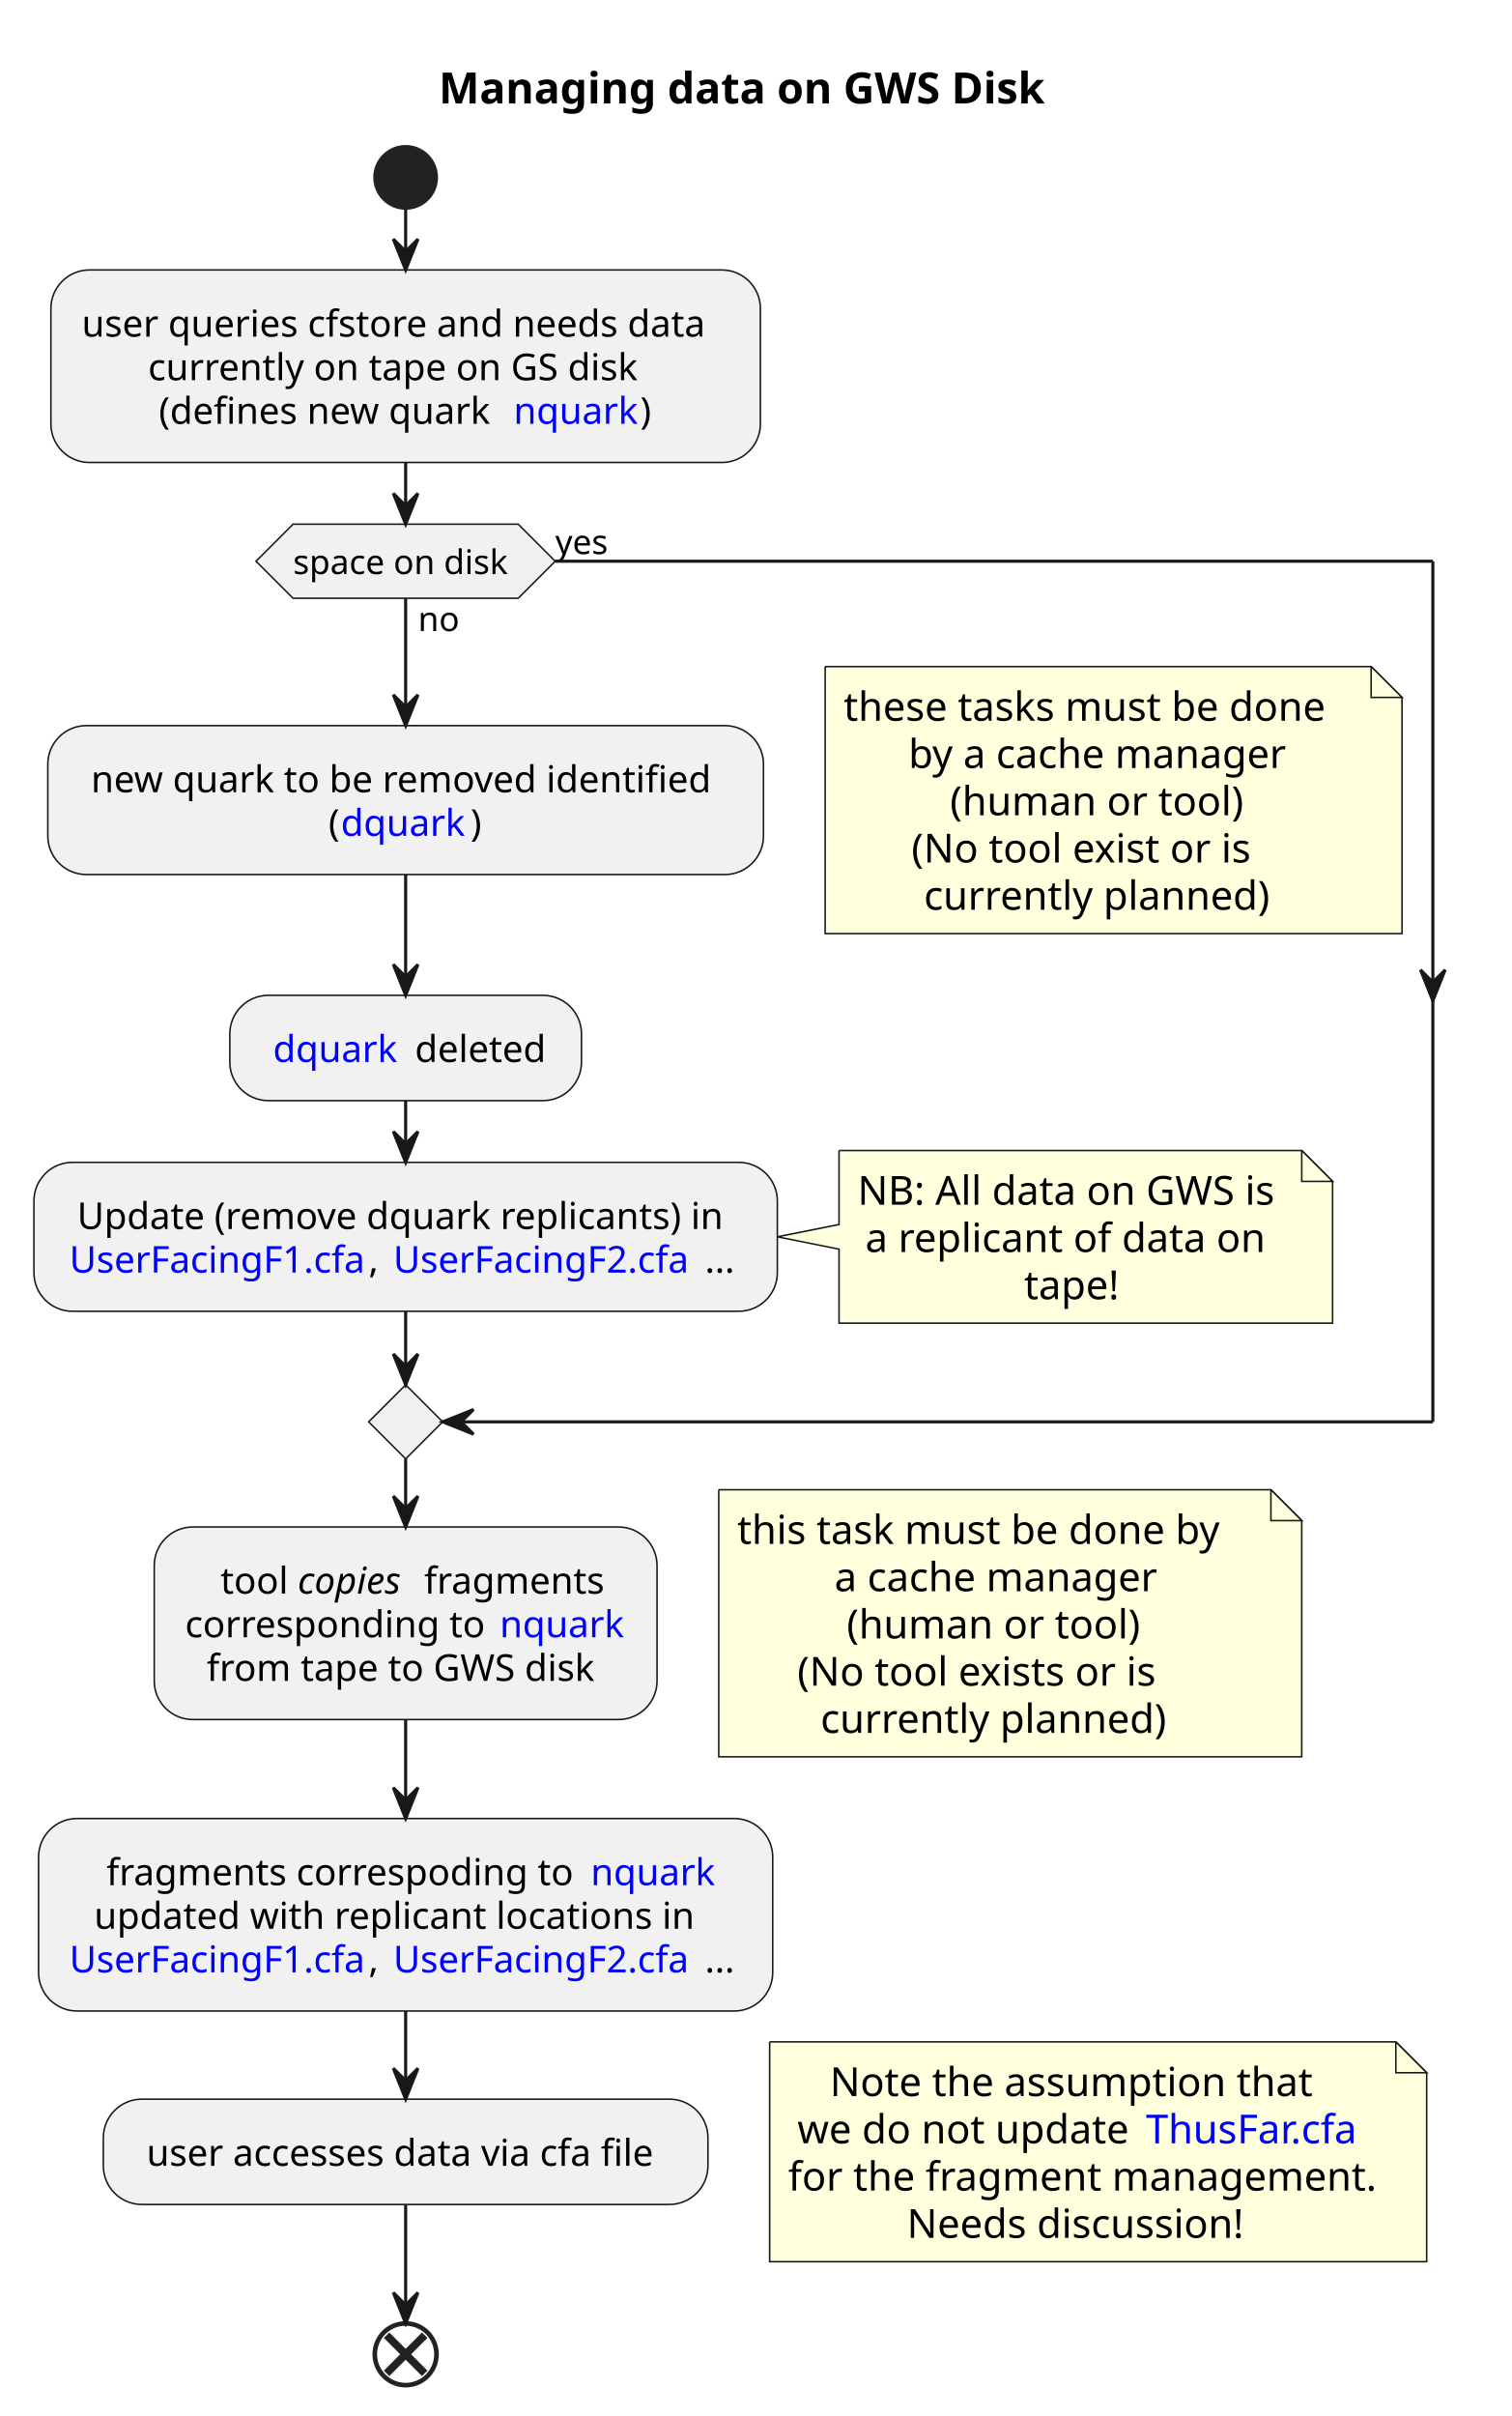
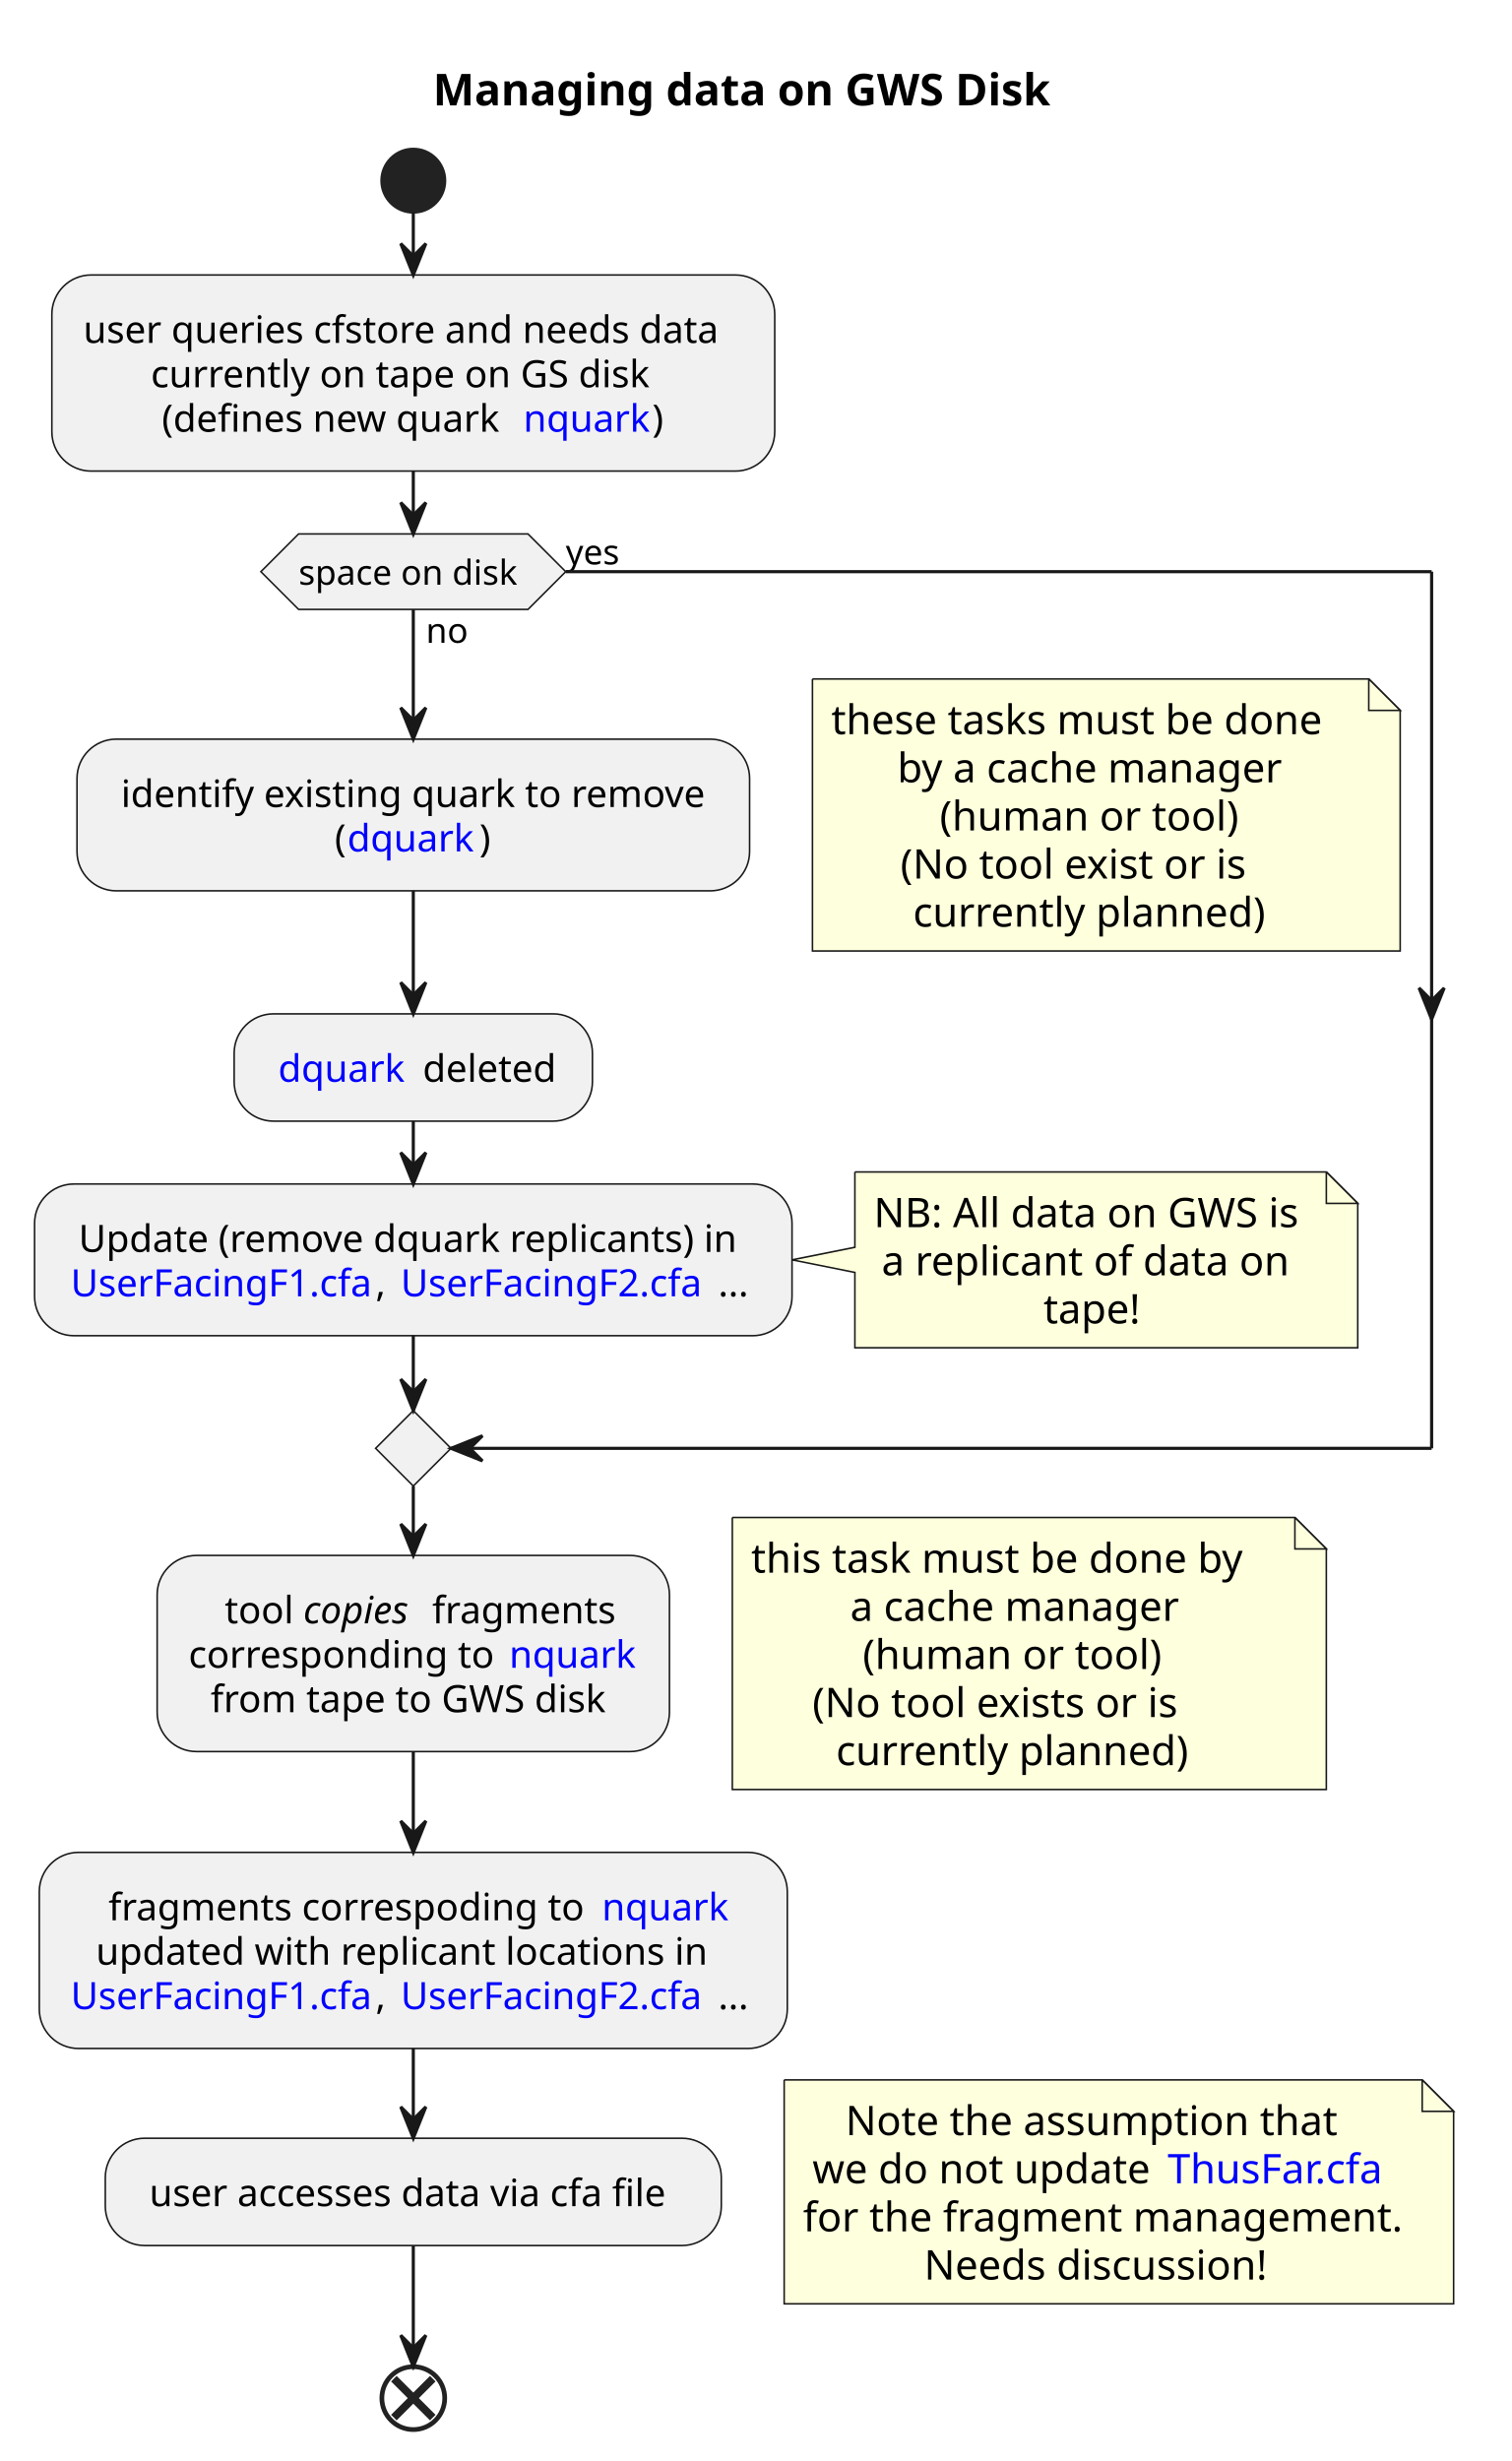
- <svg xmlns="http://www.w3.org/2000/svg" contentStyleType="text/css" height="783px" preserveAspectRatio="none" style="width:490px;height:783px;background:#FFFFFF;" version="1.1" viewBox="0 0 490 783" width="490px" zoomAndPan="magnify">
+ <svg xmlns="http://www.w3.org/2000/svg" contentStyleType="text/css" height="783px" preserveAspectRatio="none" style="width:481px;height:783px;background:#FFFFFF;" version="1.1" viewBox="0 0 481 783" width="481px" zoomAndPan="magnify">
  <defs />
  <g>
-     <text fill="#000000" font-family="sans-serif" font-size="14" font-weight="bold" lengthAdjust="spacing" textLength="203" x="142.25" y="33.535">Managing data on GWS Disk</text>
+     <text fill="#000000" font-family="sans-serif" font-size="14" font-weight="bold" lengthAdjust="spacing" textLength="203" x="137.75" y="33.535">Managing data on GWS Disk</text>
    <ellipse cx="131.5" cy="57.488" fill="#222222" rx="10" ry="10" style="stroke:#222222;stroke-width:1.0;" />
    <rect fill="#F1F1F1" height="62.398" rx="12.5" ry="12.5" style="stroke:#181818;stroke-width:0.5;" width="230" x="16.5" y="87.488" />
    <text fill="#000000" font-family="sans-serif" font-size="12" lengthAdjust="spacing" textLength="210" x="26.5" y="109.09">user queries cfstore and needs data</text>
    <text fill="#000000" font-family="sans-serif" font-size="12" lengthAdjust="spacing" textLength="163" x="48" y="123.223">currently on tape on GS disk</text>
    <text fill="#000000" font-family="sans-serif" font-size="12" lengthAdjust="spacing" textLength="111" x="51.5" y="137.356">(defines new quark</text>
    <text fill="#0000FF" font-family="sans-serif" font-size="12" lengthAdjust="spacing" textLength="41" x="166.5" y="137.356">nquark</text>
    <text fill="#000000" font-family="sans-serif" font-size="12" lengthAdjust="spacing" textLength="4" x="207.5" y="137.356">)</text>
-     <path d="M267.5,216.022 L267.5,302.574 L454.5,302.574 L454.5,226.022 L444.5,216.022 L267.5,216.022 " fill="#FEFFDD" style="stroke:#181818;stroke-width:0.5;" />
-     <path d="M444.5,216.022 L444.5,226.022 L454.5,226.022 L444.5,216.022 " fill="#FEFFDD" style="stroke:#181818;stroke-width:0.5;" />
-     <text fill="#000000" font-family="sans-serif" font-size="13" lengthAdjust="spacing" textLength="162" x="273.5" y="233.59">these tasks must be done</text>
-     <text fill="#000000" font-family="sans-serif" font-size="13" lengthAdjust="spacing" textLength="124" x="294.5" y="248.9">by a cache manager</text>
-     <text fill="#000000" font-family="sans-serif" font-size="13" lengthAdjust="spacing" textLength="97" x="308" y="264.211">(human or tool)</text>
-     <text fill="#000000" font-family="sans-serif" font-size="13" lengthAdjust="spacing" textLength="118" x="295.5" y="279.522">(No tool exist or is</text>
-     <text fill="#000000" font-family="sans-serif" font-size="13" lengthAdjust="spacing" textLength="114" x="299.5" y="294.832">currently planned)</text>
-     <rect fill="#F1F1F1" height="48.266" rx="12.5" ry="12.5" style="stroke:#181818;stroke-width:0.5;" width="232" x="15.5" y="235.165" />
-     <text fill="#000000" font-family="sans-serif" font-size="12" lengthAdjust="spacing" textLength="208" x="29.5" y="256.767">new quark to be removed identified</text>
+     <path d="M258.5,216.022 L258.5,302.574 L445.5,302.574 L445.5,226.022 L435.5,216.022 L258.5,216.022 " fill="#FEFFDD" style="stroke:#181818;stroke-width:0.5;" />
+     <path d="M435.5,216.022 L435.5,226.022 L445.5,226.022 L435.5,216.022 " fill="#FEFFDD" style="stroke:#181818;stroke-width:0.5;" />
+     <text fill="#000000" font-family="sans-serif" font-size="13" lengthAdjust="spacing" textLength="162" x="264.5" y="233.59">these tasks must be done</text>
+     <text fill="#000000" font-family="sans-serif" font-size="13" lengthAdjust="spacing" textLength="124" x="285.5" y="248.9">by a cache manager</text>
+     <text fill="#000000" font-family="sans-serif" font-size="13" lengthAdjust="spacing" textLength="97" x="299" y="264.211">(human or tool)</text>
+     <text fill="#000000" font-family="sans-serif" font-size="13" lengthAdjust="spacing" textLength="118" x="286.5" y="279.522">(No tool exist or is</text>
+     <text fill="#000000" font-family="sans-serif" font-size="13" lengthAdjust="spacing" textLength="114" x="290.5" y="294.832">currently planned)</text>
+     <rect fill="#F1F1F1" height="48.266" rx="12.5" ry="12.5" style="stroke:#181818;stroke-width:0.5;" width="214" x="24.5" y="235.165" />
+     <text fill="#000000" font-family="sans-serif" font-size="12" lengthAdjust="spacing" textLength="190" x="38.5" y="256.767">identify existing quark to remove</text>
    <text fill="#000000" font-family="sans-serif" font-size="12" lengthAdjust="spacing" textLength="4" x="106.5" y="270.899">(</text>
    <text fill="#0000FF" font-family="sans-serif" font-size="12" lengthAdjust="spacing" textLength="42" x="110.5" y="270.899">dquark</text>
    <text fill="#000000" font-family="sans-serif" font-size="12" lengthAdjust="spacing" textLength="4" x="152.5" y="270.899">)</text>
    <rect fill="#F1F1F1" height="34.133" rx="12.5" ry="12.5" style="stroke:#181818;stroke-width:0.5;" width="114" x="74.5" y="322.574" />
    <text fill="#000000" font-family="sans-serif" font-size="12" lengthAdjust="spacing" textLength="4" x="84.5" y="344.176"> </text>
    <text fill="#0000FF" font-family="sans-serif" font-size="12" lengthAdjust="spacing" textLength="42" x="88.5" y="344.176">dquark</text>
    <text fill="#000000" font-family="sans-serif" font-size="12" lengthAdjust="spacing" textLength="44" x="134.5" y="344.176">deleted</text>
    <path d="M272,372.874 L272,396.84 L252,400.84 L272,404.84 L272,428.806 A0,0 0 0 0 272,428.806 L432,428.806 A0,0 0 0 0 432,428.806 L432,382.874 L422,372.874 L272,372.874 A0,0 0 0 0 272,372.874 " fill="#FEFFDD" style="stroke:#181818;stroke-width:0.5;" />
    <path d="M422,372.874 L422,382.874 L432,382.874 L422,372.874 " fill="#FEFFDD" style="stroke:#181818;stroke-width:0.5;" />
    <text fill="#000000" font-family="sans-serif" font-size="13" lengthAdjust="spacing" textLength="139" x="278" y="390.442">NB: All data on GWS is</text>
    <text fill="#000000" font-family="sans-serif" font-size="13" lengthAdjust="spacing" textLength="134" x="280.5" y="405.753">a replicant of data on</text>
    <text fill="#000000" font-family="sans-serif" font-size="13" lengthAdjust="spacing" textLength="31" x="332" y="421.063">tape!</text>
    <rect fill="#F1F1F1" height="48.266" rx="12.5" ry="12.5" style="stroke:#181818;stroke-width:0.5;" width="241" x="11" y="376.707" />
    <text fill="#000000" font-family="sans-serif" font-size="12" lengthAdjust="spacing" textLength="217" x="25" y="398.309">Update (remove dquark replicants) in</text>
    <text fill="#0000FF" font-family="sans-serif" font-size="12" lengthAdjust="spacing" textLength="97" x="22.5" y="412.441">UserFacingF1.cfa</text>
    <text fill="#000000" font-family="sans-serif" font-size="12" lengthAdjust="spacing" textLength="4" x="119.5" y="412.441">,</text>
    <text fill="#0000FF" font-family="sans-serif" font-size="12" lengthAdjust="spacing" textLength="97" x="127.5" y="412.441">UserFacingF2.cfa</text>
    <text fill="#000000" font-family="sans-serif" font-size="12" lengthAdjust="spacing" textLength="12" x="228.5" y="412.441">...</text>
    <polygon fill="#F1F1F1" points="95,169.887,168,169.887,180,181.887,168,193.887,95,193.887,83,181.887,95,169.887" style="stroke:#181818;stroke-width:0.5;" />
    <text fill="#000000" font-family="sans-serif" font-size="11" lengthAdjust="spacing" textLength="14" x="135.5" y="204.522">no</text>
    <text fill="#000000" font-family="sans-serif" font-size="11" lengthAdjust="spacing" textLength="73" x="95" y="186.044">space on disk</text>
    <text fill="#000000" font-family="sans-serif" font-size="11" lengthAdjust="spacing" textLength="18" x="180" y="179.566">yes</text>
    <polygon fill="#F1F1F1" points="131.5,448.806,143.5,460.806,131.5,472.806,119.5,460.806,131.5,448.806" style="stroke:#181818;stroke-width:0.5;" />
    <path d="M233,482.806 L233,569.358 L422,569.358 L422,492.806 L412,482.806 L233,482.806 " fill="#FEFFDD" style="stroke:#181818;stroke-width:0.5;" />
    <path d="M412,482.806 L412,492.806 L422,492.806 L412,482.806 " fill="#FEFFDD" style="stroke:#181818;stroke-width:0.5;" />
    <text fill="#000000" font-family="sans-serif" font-size="13" lengthAdjust="spacing" textLength="164" x="239" y="500.374">this task must be done by</text>
    <text fill="#000000" font-family="sans-serif" font-size="13" lengthAdjust="spacing" textLength="105" x="270.5" y="515.685">a cache manager</text>
    <text fill="#000000" font-family="sans-serif" font-size="13" lengthAdjust="spacing" textLength="97" x="274.5" y="530.995">(human or tool)</text>
    <text fill="#000000" font-family="sans-serif" font-size="13" lengthAdjust="spacing" textLength="125" x="258.5" y="546.306">(No tool exists or is</text>
    <text fill="#000000" font-family="sans-serif" font-size="13" lengthAdjust="spacing" textLength="114" x="266" y="561.616">currently planned)</text>
    <rect fill="#F1F1F1" height="62.398" rx="12.5" ry="12.5" style="stroke:#181818;stroke-width:0.5;" width="163" x="50" y="494.883" />
    <text fill="#000000" font-family="sans-serif" font-size="12" lengthAdjust="spacing" textLength="21" x="71.5" y="516.484">tool</text>
    <text fill="#000000" font-family="sans-serif" font-size="12" font-style="italic" lengthAdjust="spacing" textLength="37" x="96.5" y="516.484">copies</text>
    <text fill="#000000" font-family="sans-serif" font-size="12" lengthAdjust="spacing" textLength="58" x="137.5" y="516.484">fragments</text>
    <text fill="#000000" font-family="sans-serif" font-size="12" lengthAdjust="spacing" textLength="98" x="60" y="530.617">corresponding to</text>
    <text fill="#0000FF" font-family="sans-serif" font-size="12" lengthAdjust="spacing" textLength="41" x="162" y="530.617">nquark</text>
    <text fill="#000000" font-family="sans-serif" font-size="12" lengthAdjust="spacing" textLength="129" x="67" y="544.75">from tape to GWS disk</text>
    <rect fill="#F1F1F1" height="62.398" rx="12.5" ry="12.5" style="stroke:#181818;stroke-width:0.5;" width="238" x="12.5" y="589.358" />
    <text fill="#000000" font-family="sans-serif" font-size="12" lengthAdjust="spacing" textLength="153" x="34.5" y="610.96">fragments correspoding to</text>
    <text fill="#0000FF" font-family="sans-serif" font-size="12" lengthAdjust="spacing" textLength="41" x="191.5" y="610.96">nquark</text>
    <text fill="#000000" font-family="sans-serif" font-size="12" lengthAdjust="spacing" textLength="198" x="30.5" y="625.093">updated with replicant locations in</text>
    <text fill="#0000FF" font-family="sans-serif" font-size="12" lengthAdjust="spacing" textLength="97" x="22.5" y="639.226">UserFacingF1.cfa</text>
    <text fill="#000000" font-family="sans-serif" font-size="12" lengthAdjust="spacing" textLength="4" x="119.5" y="639.226">,</text>
    <text fill="#0000FF" font-family="sans-serif" font-size="12" lengthAdjust="spacing" textLength="97" x="127.5" y="639.226">UserFacingF2.cfa</text>
    <text fill="#000000" font-family="sans-serif" font-size="12" lengthAdjust="spacing" textLength="12" x="228.5" y="639.226">...</text>
    <path d="M249.5,661.757 L249.5,732.999 L462.5,732.999 L462.5,671.757 L452.5,661.757 L249.5,661.757 " fill="#FEFFDD" style="stroke:#181818;stroke-width:0.5;" />
    <path d="M452.5,661.757 L452.5,671.757 L462.5,671.757 L452.5,661.757 " fill="#FEFFDD" style="stroke:#181818;stroke-width:0.5;" />
    <text fill="#000000" font-family="sans-serif" font-size="13" lengthAdjust="spacing" textLength="161" x="269" y="679.325">Note the assumption that</text>
    <text fill="#000000" font-family="sans-serif" font-size="13" lengthAdjust="spacing" textLength="109" x="258.5" y="694.636">we do not update</text>
    <text fill="#0000FF" font-family="sans-serif" font-size="13" lengthAdjust="spacing" textLength="73" x="371.5" y="694.636">ThusFar.cfa</text>
    <text fill="#000000" font-family="sans-serif" font-size="13" lengthAdjust="spacing" textLength="192" x="255.5" y="709.946">for the fragment management.</text>
    <text fill="#000000" font-family="sans-serif" font-size="13" lengthAdjust="spacing" textLength="115" x="294" y="725.257">Needs discussion!</text>
    <rect fill="#F1F1F1" height="34.133" rx="12.5" ry="12.5" style="stroke:#181818;stroke-width:0.5;" width="196" x="33.5" y="680.312" />
    <text fill="#000000" font-family="sans-serif" font-size="12" lengthAdjust="spacing" textLength="172" x="47.5" y="701.913">user accesses data via cfa file</text>
    <ellipse cx="131.5" cy="762.999" fill="none" rx="10" ry="10" style="stroke:#222222;stroke-width:1.5;" />
    <line style="stroke:#222222;stroke-width:2.5;" x1="125.313" x2="137.687" y1="756.812" y2="769.186" />
    <line style="stroke:#222222;stroke-width:2.5;" x1="137.687" x2="125.313" y1="756.812" y2="769.186" />
    <line style="stroke:#181818;stroke-width:1.0;" x1="131.5" x2="131.5" y1="67.488" y2="87.488" />
    <polygon fill="#181818" points="127.5,77.488,131.5,87.488,135.5,77.488,131.5,81.488" style="stroke:#181818;stroke-width:1.0;" />
    <line style="stroke:#181818;stroke-width:1.0;" x1="131.5" x2="131.5" y1="283.431" y2="322.574" />
    <polygon fill="#181818" points="127.5,312.574,131.5,322.574,135.5,312.574,131.5,316.574" style="stroke:#181818;stroke-width:1.0;" />
    <line style="stroke:#181818;stroke-width:1.0;" x1="131.5" x2="131.5" y1="356.707" y2="376.707" />
    <polygon fill="#181818" points="127.5,366.707,131.5,376.707,135.5,366.707,131.5,370.707" style="stroke:#181818;stroke-width:1.0;" />
    <line style="stroke:#181818;stroke-width:1.0;" x1="131.5" x2="131.5" y1="193.887" y2="235.165" />
    <polygon fill="#181818" points="127.5,225.165,131.5,235.165,135.5,225.165,131.5,229.165" style="stroke:#181818;stroke-width:1.0;" />
-     <line style="stroke:#181818;stroke-width:1.0;" x1="180" x2="464.5" y1="181.887" y2="181.887" />
-     <polygon fill="#181818" points="460.5,314.33,464.5,324.33,468.5,314.33,464.5,318.33" style="stroke:#181818;stroke-width:1.0;" />
-     <line style="stroke:#181818;stroke-width:1.0;" x1="464.5" x2="464.5" y1="181.887" y2="460.806" />
-     <line style="stroke:#181818;stroke-width:1.0;" x1="464.5" x2="143.5" y1="460.806" y2="460.806" />
+     <line style="stroke:#181818;stroke-width:1.0;" x1="180" x2="455.5" y1="181.887" y2="181.887" />
+     <polygon fill="#181818" points="451.5,314.33,455.5,324.33,459.5,314.33,455.5,318.33" style="stroke:#181818;stroke-width:1.0;" />
+     <line style="stroke:#181818;stroke-width:1.0;" x1="455.5" x2="455.5" y1="181.887" y2="460.806" />
+     <line style="stroke:#181818;stroke-width:1.0;" x1="455.5" x2="143.5" y1="460.806" y2="460.806" />
    <polygon fill="#181818" points="153.5,456.806,143.5,460.806,153.5,464.806,149.5,460.806" style="stroke:#181818;stroke-width:1.0;" />
    <line style="stroke:#181818;stroke-width:1.0;" x1="131.5" x2="131.5" y1="424.973" y2="448.806" />
    <polygon fill="#181818" points="127.5,438.806,131.5,448.806,135.5,438.806,131.5,442.806" style="stroke:#181818;stroke-width:1.0;" />
    <line style="stroke:#181818;stroke-width:1.0;" x1="131.5" x2="131.5" y1="149.887" y2="169.887" />
    <polygon fill="#181818" points="127.5,159.887,131.5,169.887,135.5,159.887,131.5,163.887" style="stroke:#181818;stroke-width:1.0;" />
    <line style="stroke:#181818;stroke-width:1.0;" x1="131.5" x2="131.5" y1="472.806" y2="494.883" />
    <polygon fill="#181818" points="127.5,484.883,131.5,494.883,135.5,484.883,131.5,488.883" style="stroke:#181818;stroke-width:1.0;" />
    <line style="stroke:#181818;stroke-width:1.0;" x1="131.5" x2="131.5" y1="557.281" y2="589.358" />
    <polygon fill="#181818" points="127.5,579.358,131.5,589.358,135.5,579.358,131.5,583.358" style="stroke:#181818;stroke-width:1.0;" />
    <line style="stroke:#181818;stroke-width:1.0;" x1="131.5" x2="131.5" y1="651.757" y2="680.312" />
    <polygon fill="#181818" points="127.5,670.312,131.5,680.312,135.5,670.312,131.5,674.312" style="stroke:#181818;stroke-width:1.0;" />
    <line style="stroke:#181818;stroke-width:1.0;" x1="131.5" x2="131.5" y1="714.444" y2="752.999" />
    <polygon fill="#181818" points="127.5,742.999,131.5,752.999,135.5,742.999,131.5,746.999" style="stroke:#181818;stroke-width:1.0;" />
  </g>
</svg>
